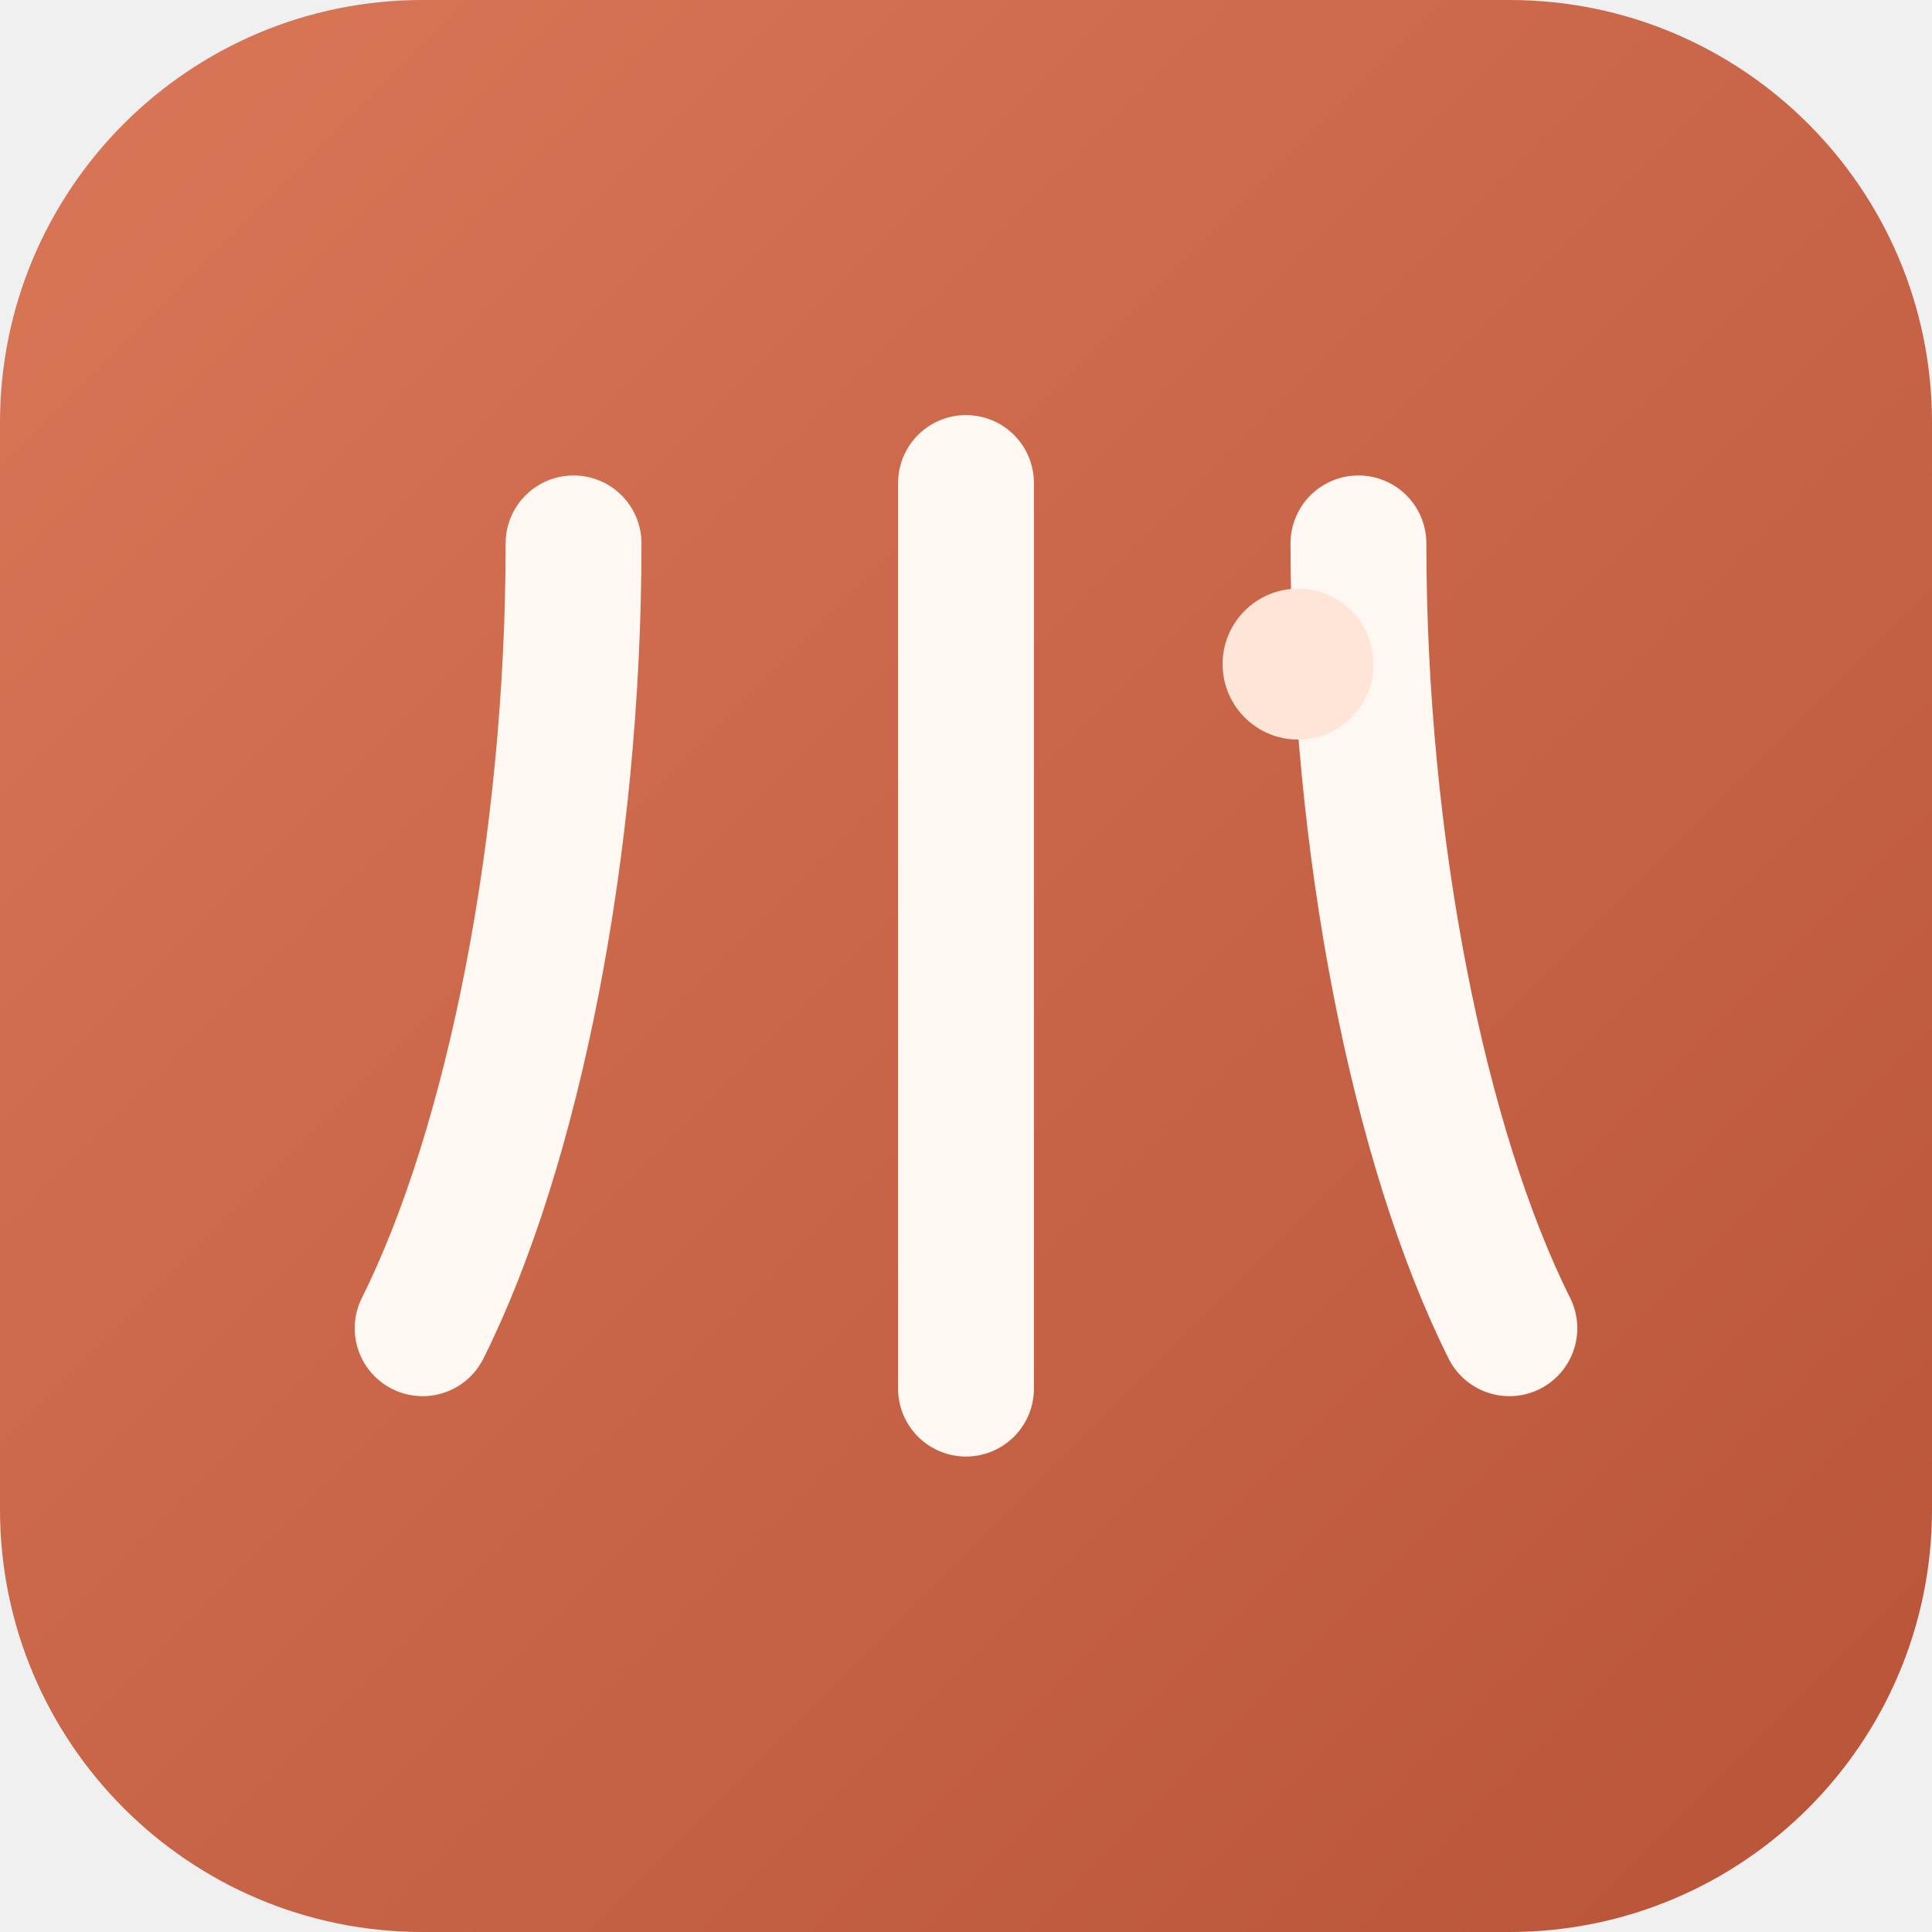
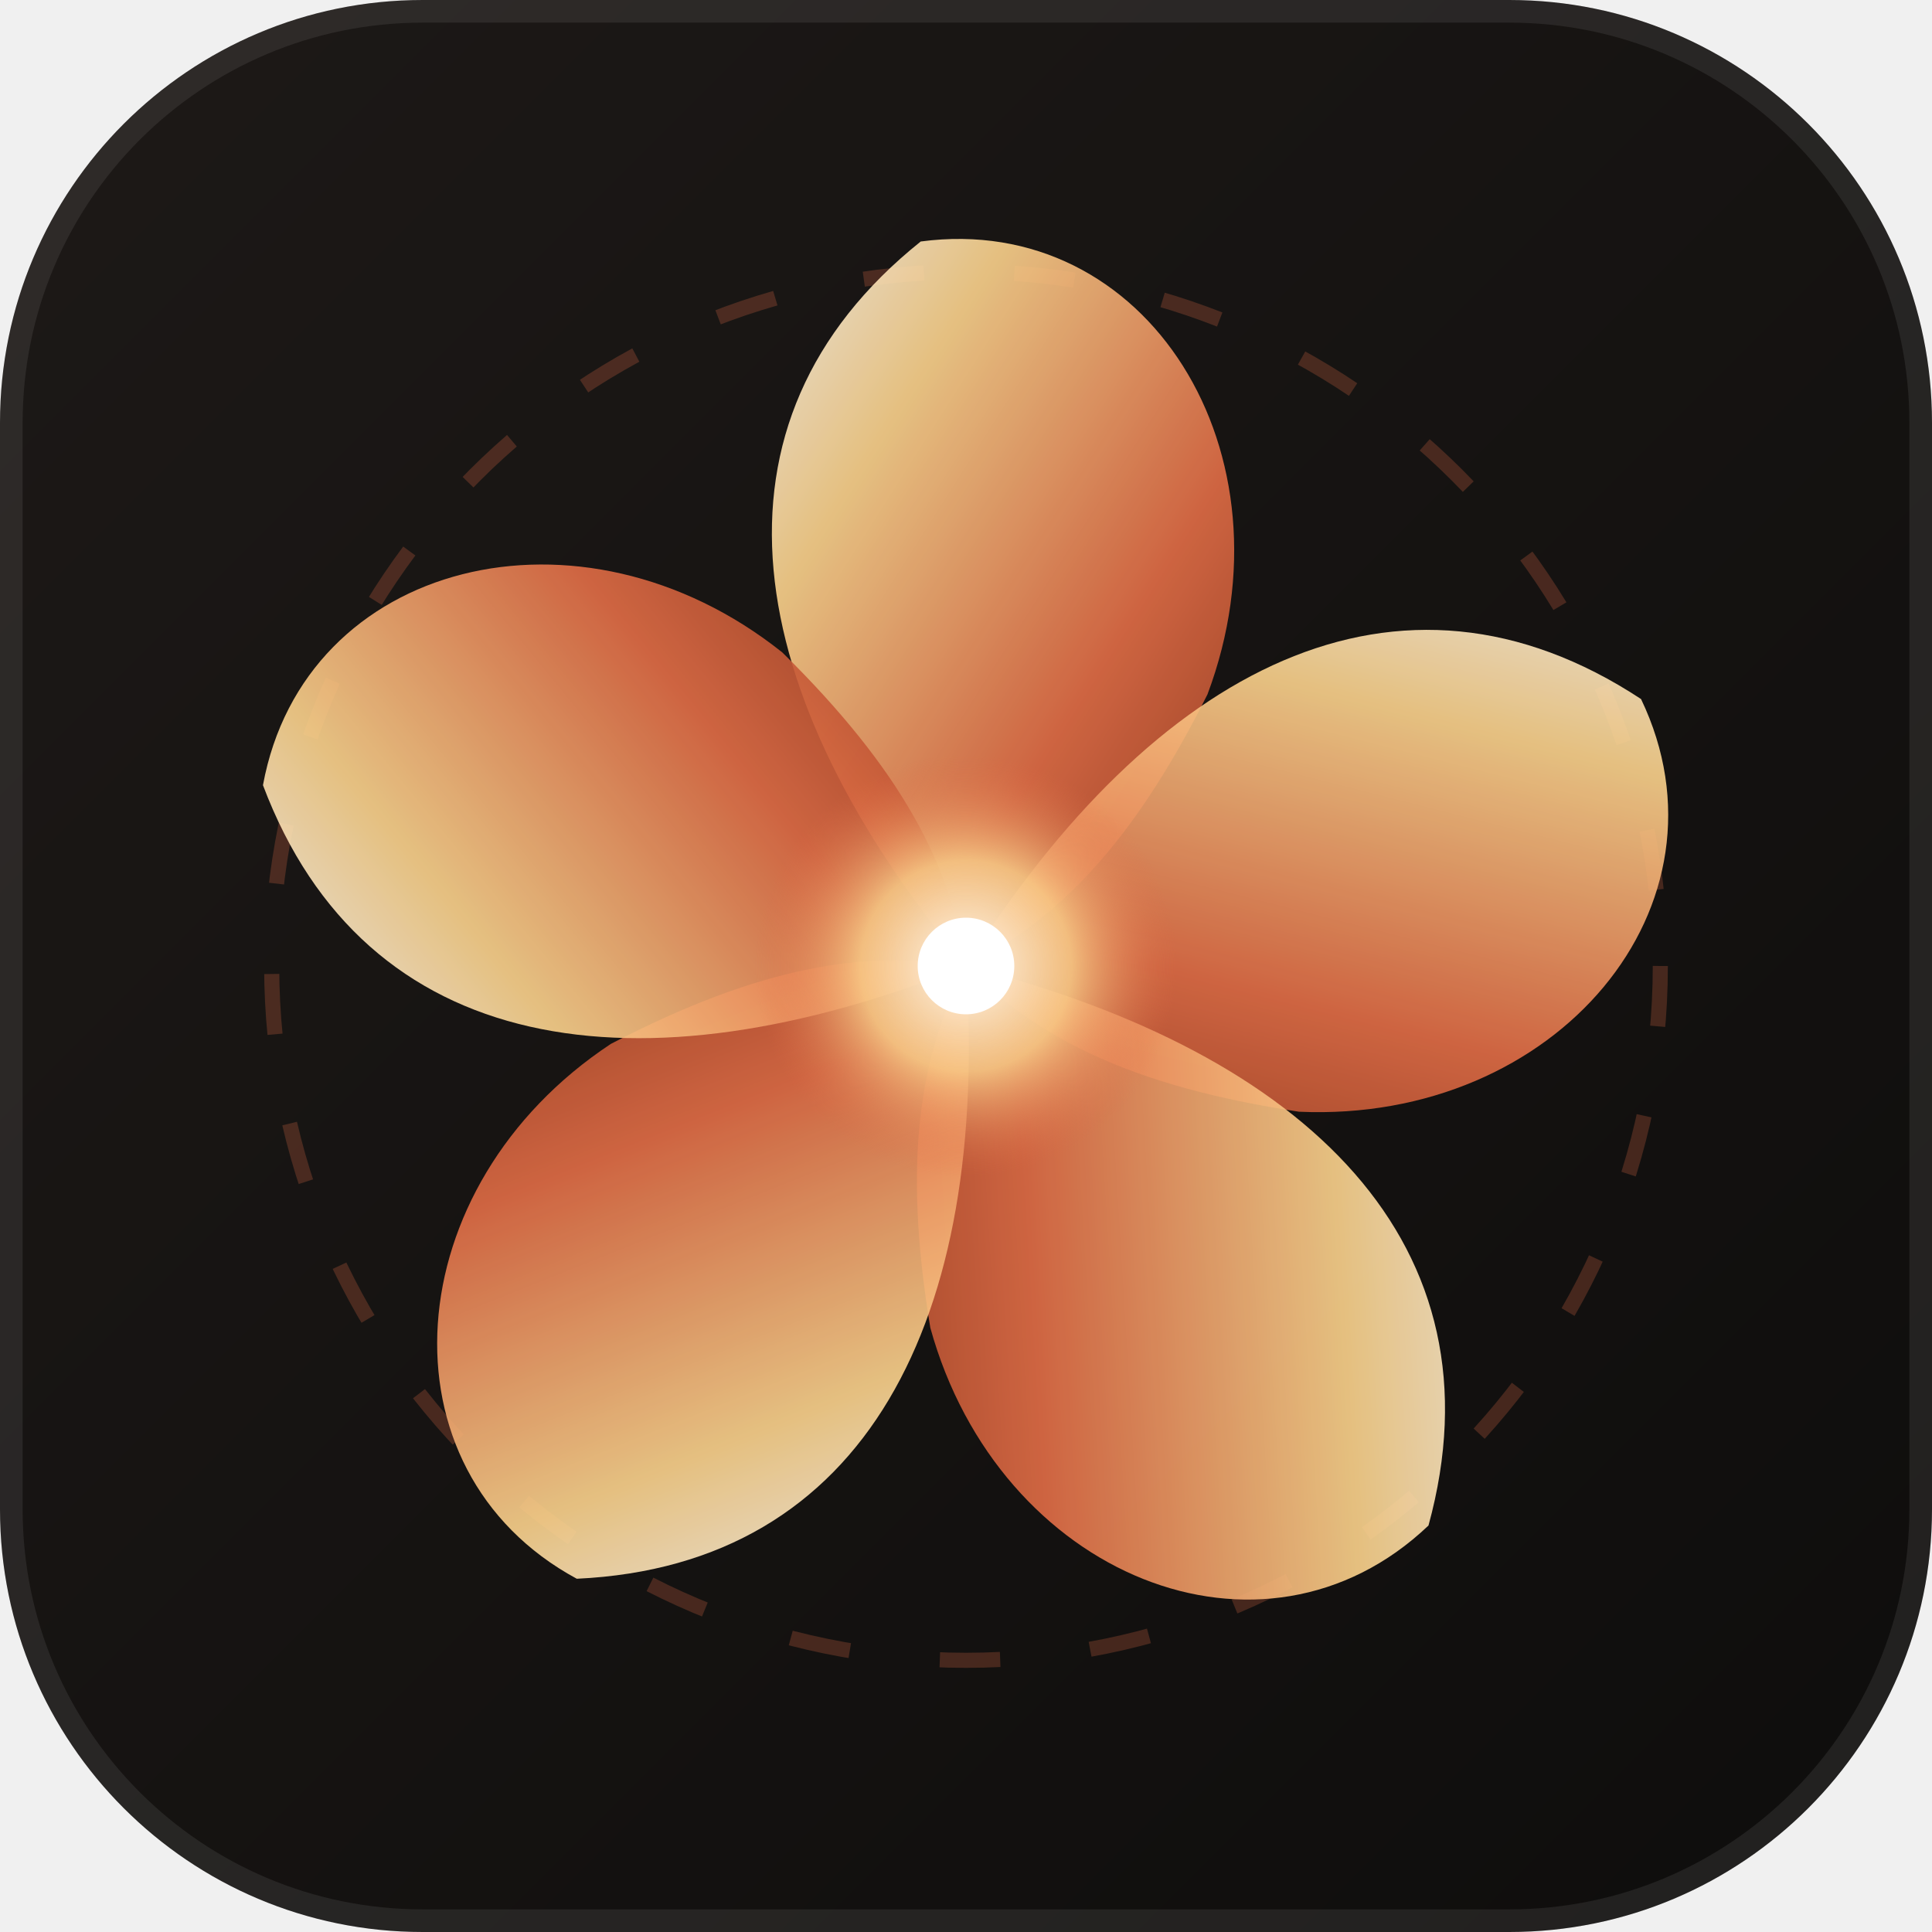
- <svg xmlns="http://www.w3.org/2000/svg" viewBox="0 0 64 64" width="64" height="64">
+ <svg xmlns="http://www.w3.org/2000/svg" viewBox="0 0 128 128" width="128" height="128">
  <defs>
-     <linearGradient id="chuanbanGrad" x1="0%" y1="0%" x2="100%" y2="100%">
-       <stop offset="0%" stop-color="#D97757" />
-       <stop offset="100%" stop-color="#B85338" />
+     <linearGradient id="auraBg" x1="0%" y1="0%" x2="100%" y2="100%">
+       <stop offset="0%" stop-color="#1D1917" />
+       <stop offset="100%" stop-color="#0E0D0C" />
    </linearGradient>
+     <linearGradient id="windPetalGrad" x1="0%" y1="0%" x2="100%" y2="100%">
+       <stop offset="0%" stop-color="#FFF7ED" />
+       <stop offset="25%" stop-color="#FCD38D" />
+       <stop offset="65%" stop-color="#E26D46" />
+       <stop offset="100%" stop-color="#9C3B1E" />
+     </linearGradient>
+     <radialGradient id="floralAura" cx="50%" cy="50%" r="50%">
+       <stop offset="0%" stop-color="#FFF8F0" />
+       <stop offset="50%" stop-color="#FBD38D" stop-opacity="0.8" />
+       <stop offset="100%" stop-color="#E26D46" stop-opacity="0" />
+     </radialGradient>
  </defs>
-   <rect width="64" height="64" rx="14" fill="url(#chuanbanGrad)" />
-   <path d="M19 18 C19 28, 17 38, 14 44" stroke="#FFF7F2" stroke-width="4.5" stroke-linecap="round" fill="none" />
-   <line x1="32" y1="16" x2="32" y2="46" stroke="#FFF7F2" stroke-width="4.5" stroke-linecap="round" />
-   <path d="M45 18 C45 28, 47 38, 50 44" stroke="#FFF7F2" stroke-width="4.5" stroke-linecap="round" fill="none" />
-   <circle cx="43" cy="22" r="2.5" fill="#FFE5D8" />
+   <rect width="128" height="128" rx="28" fill="url(#auraBg)" />
+   <rect x="0.75" y="0.75" width="126.5" height="126.5" rx="27.25" fill="none" stroke="rgba(255,255,255,0.08)" stroke-width="1.5" />
+   <g transform="translate(64, 64)">
+     <circle cx="0" cy="0" r="46" fill="none" stroke="#E26D46" stroke-width="1" stroke-dasharray="4 6" opacity="0.25" />
+     <path d="M 0 0 C -15 -18, -18 -36, -3 -48 C 12 -50, 22 -34, 16 -18 C 11 -8, 6 -3, 0 0 Z" fill="url(#windPetalGrad)" opacity="0.9" />
+     <path d="M 0 0 C -15 -18, -18 -36, -3 -48 C 12 -50, 22 -34, 16 -18 C 11 -8, 6 -3, 0 0 Z" fill="url(#windPetalGrad)" opacity="0.9" transform="rotate(72)" />
+     <path d="M 0 0 C -15 -18, -18 -36, -3 -48 C 12 -50, 22 -34, 16 -18 C 11 -8, 6 -3, 0 0 Z" fill="url(#windPetalGrad)" opacity="0.9" transform="rotate(144)" />
+     <path d="M 0 0 C -15 -18, -18 -36, -3 -48 C 12 -50, 22 -34, 16 -18 C 11 -8, 6 -3, 0 0 Z" fill="url(#windPetalGrad)" opacity="0.9" transform="rotate(216)" />
+     <path d="M 0 0 C -15 -18, -18 -36, -3 -48 C 12 -50, 22 -34, 16 -18 C 11 -8, 6 -3, 0 0 Z" fill="url(#windPetalGrad)" opacity="0.9" transform="rotate(288)" />
+     <circle cx="0" cy="0" r="14" fill="url(#floralAura)" />
+     <circle cx="0" cy="0" r="3.2" fill="#FFFFFF" />
+   </g>
</svg>
